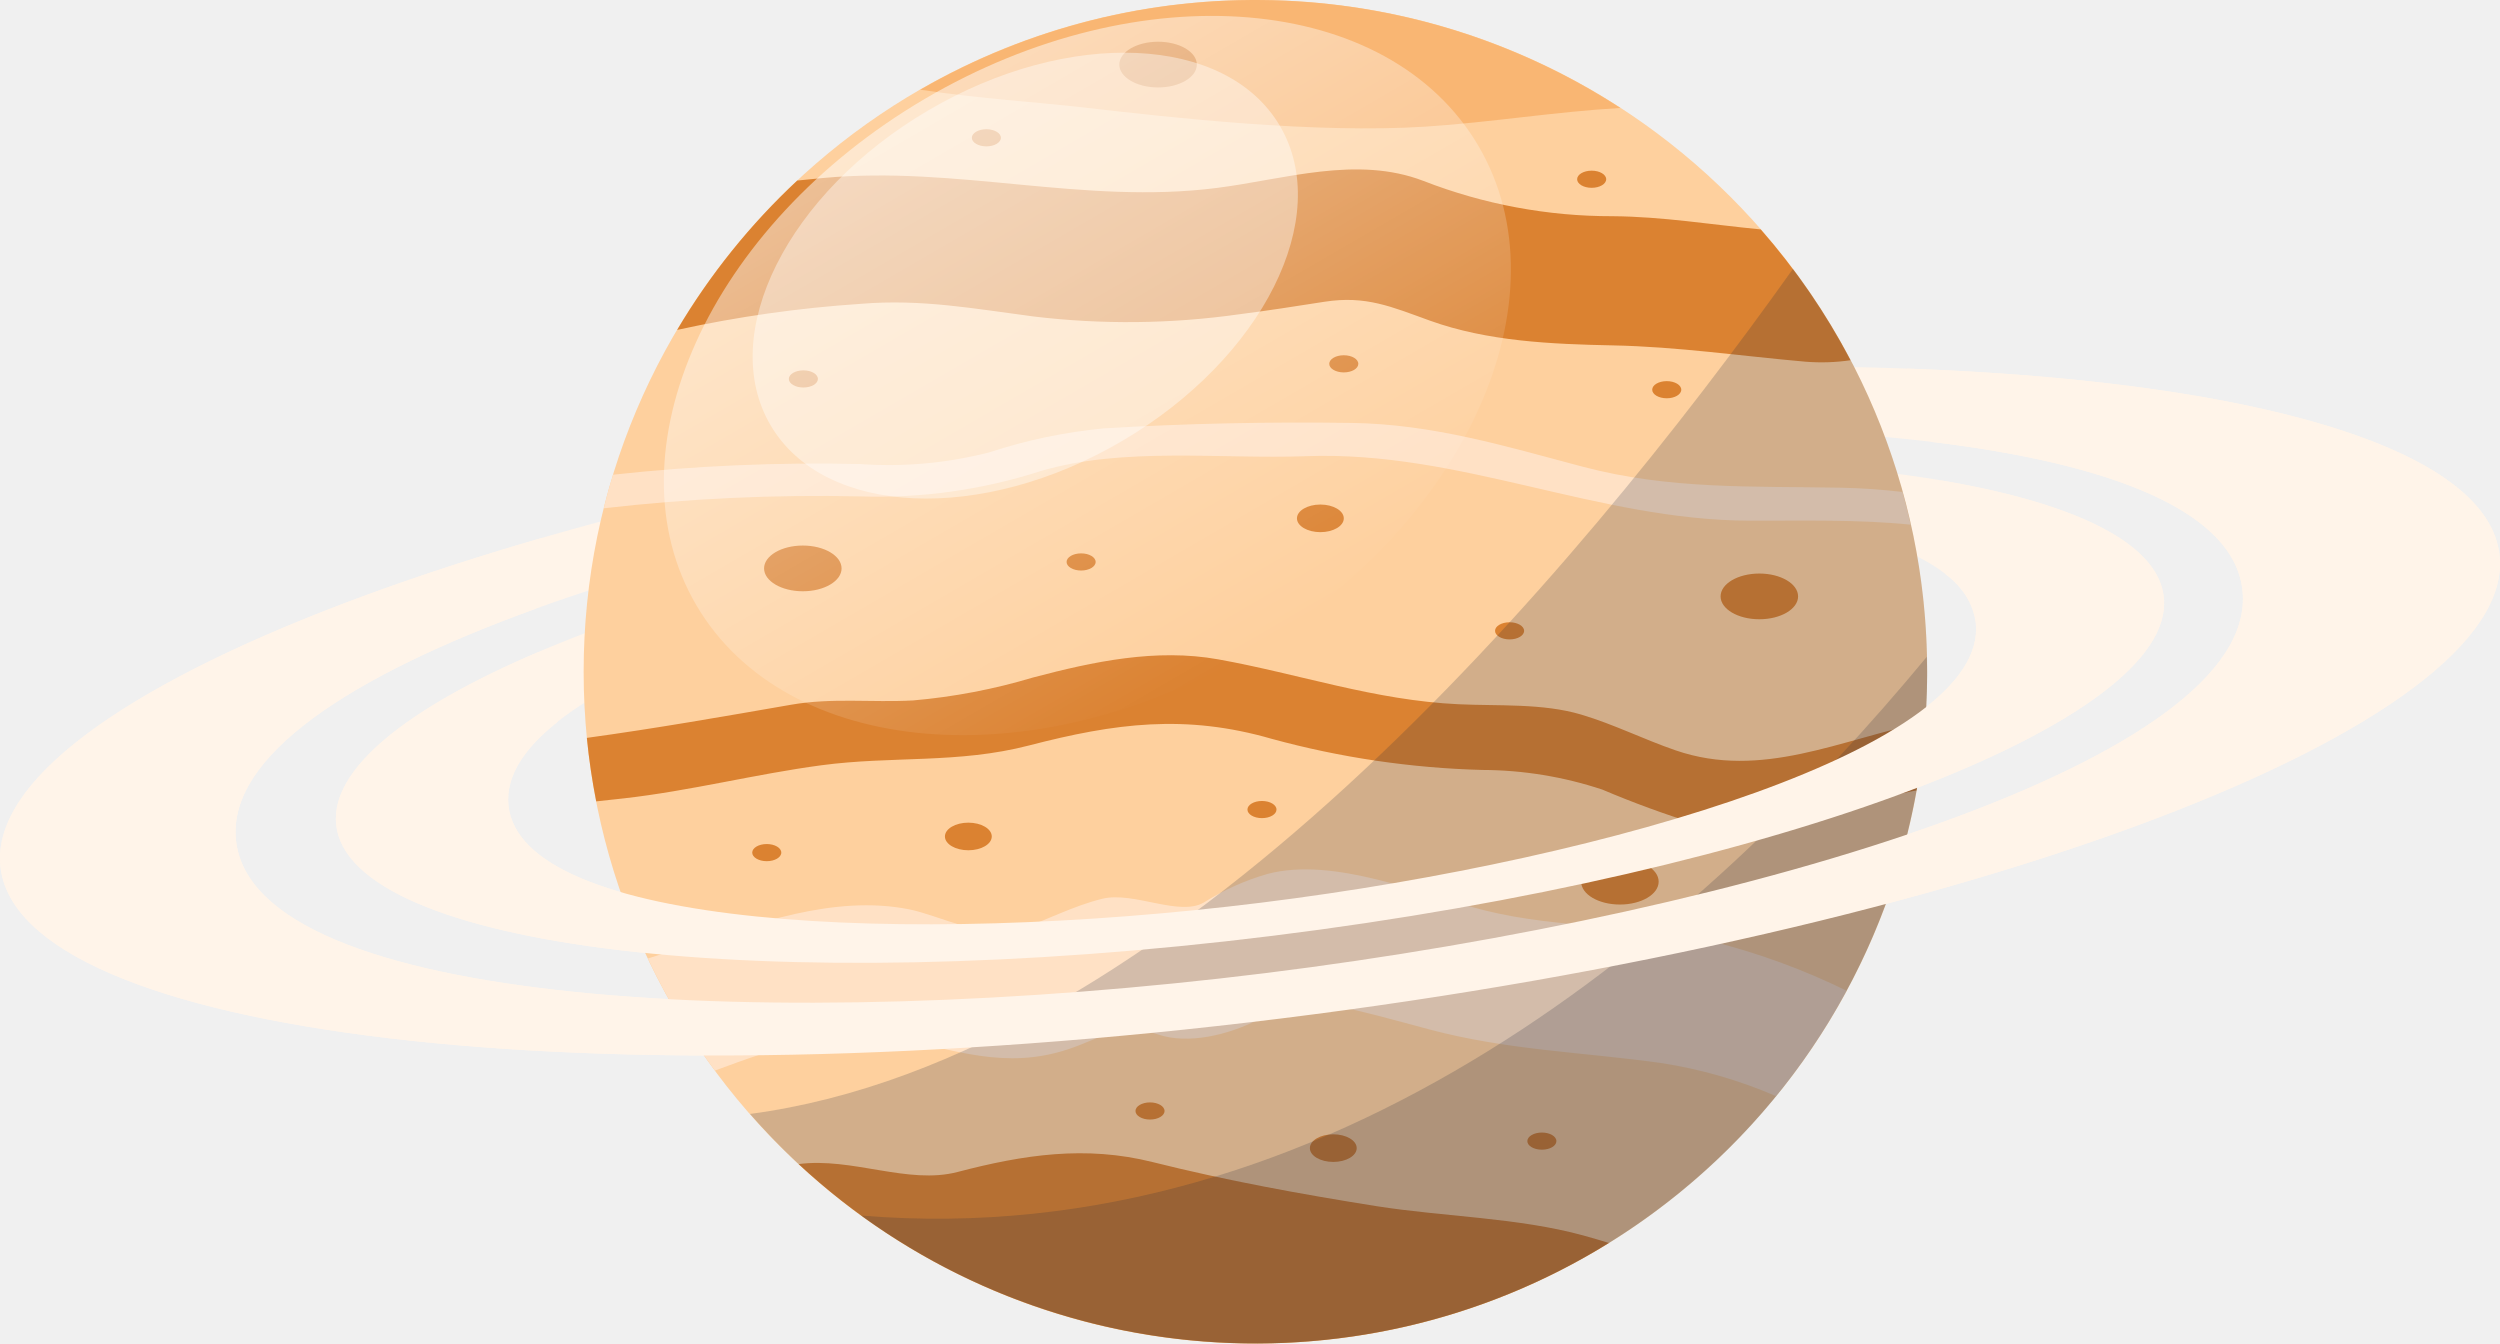
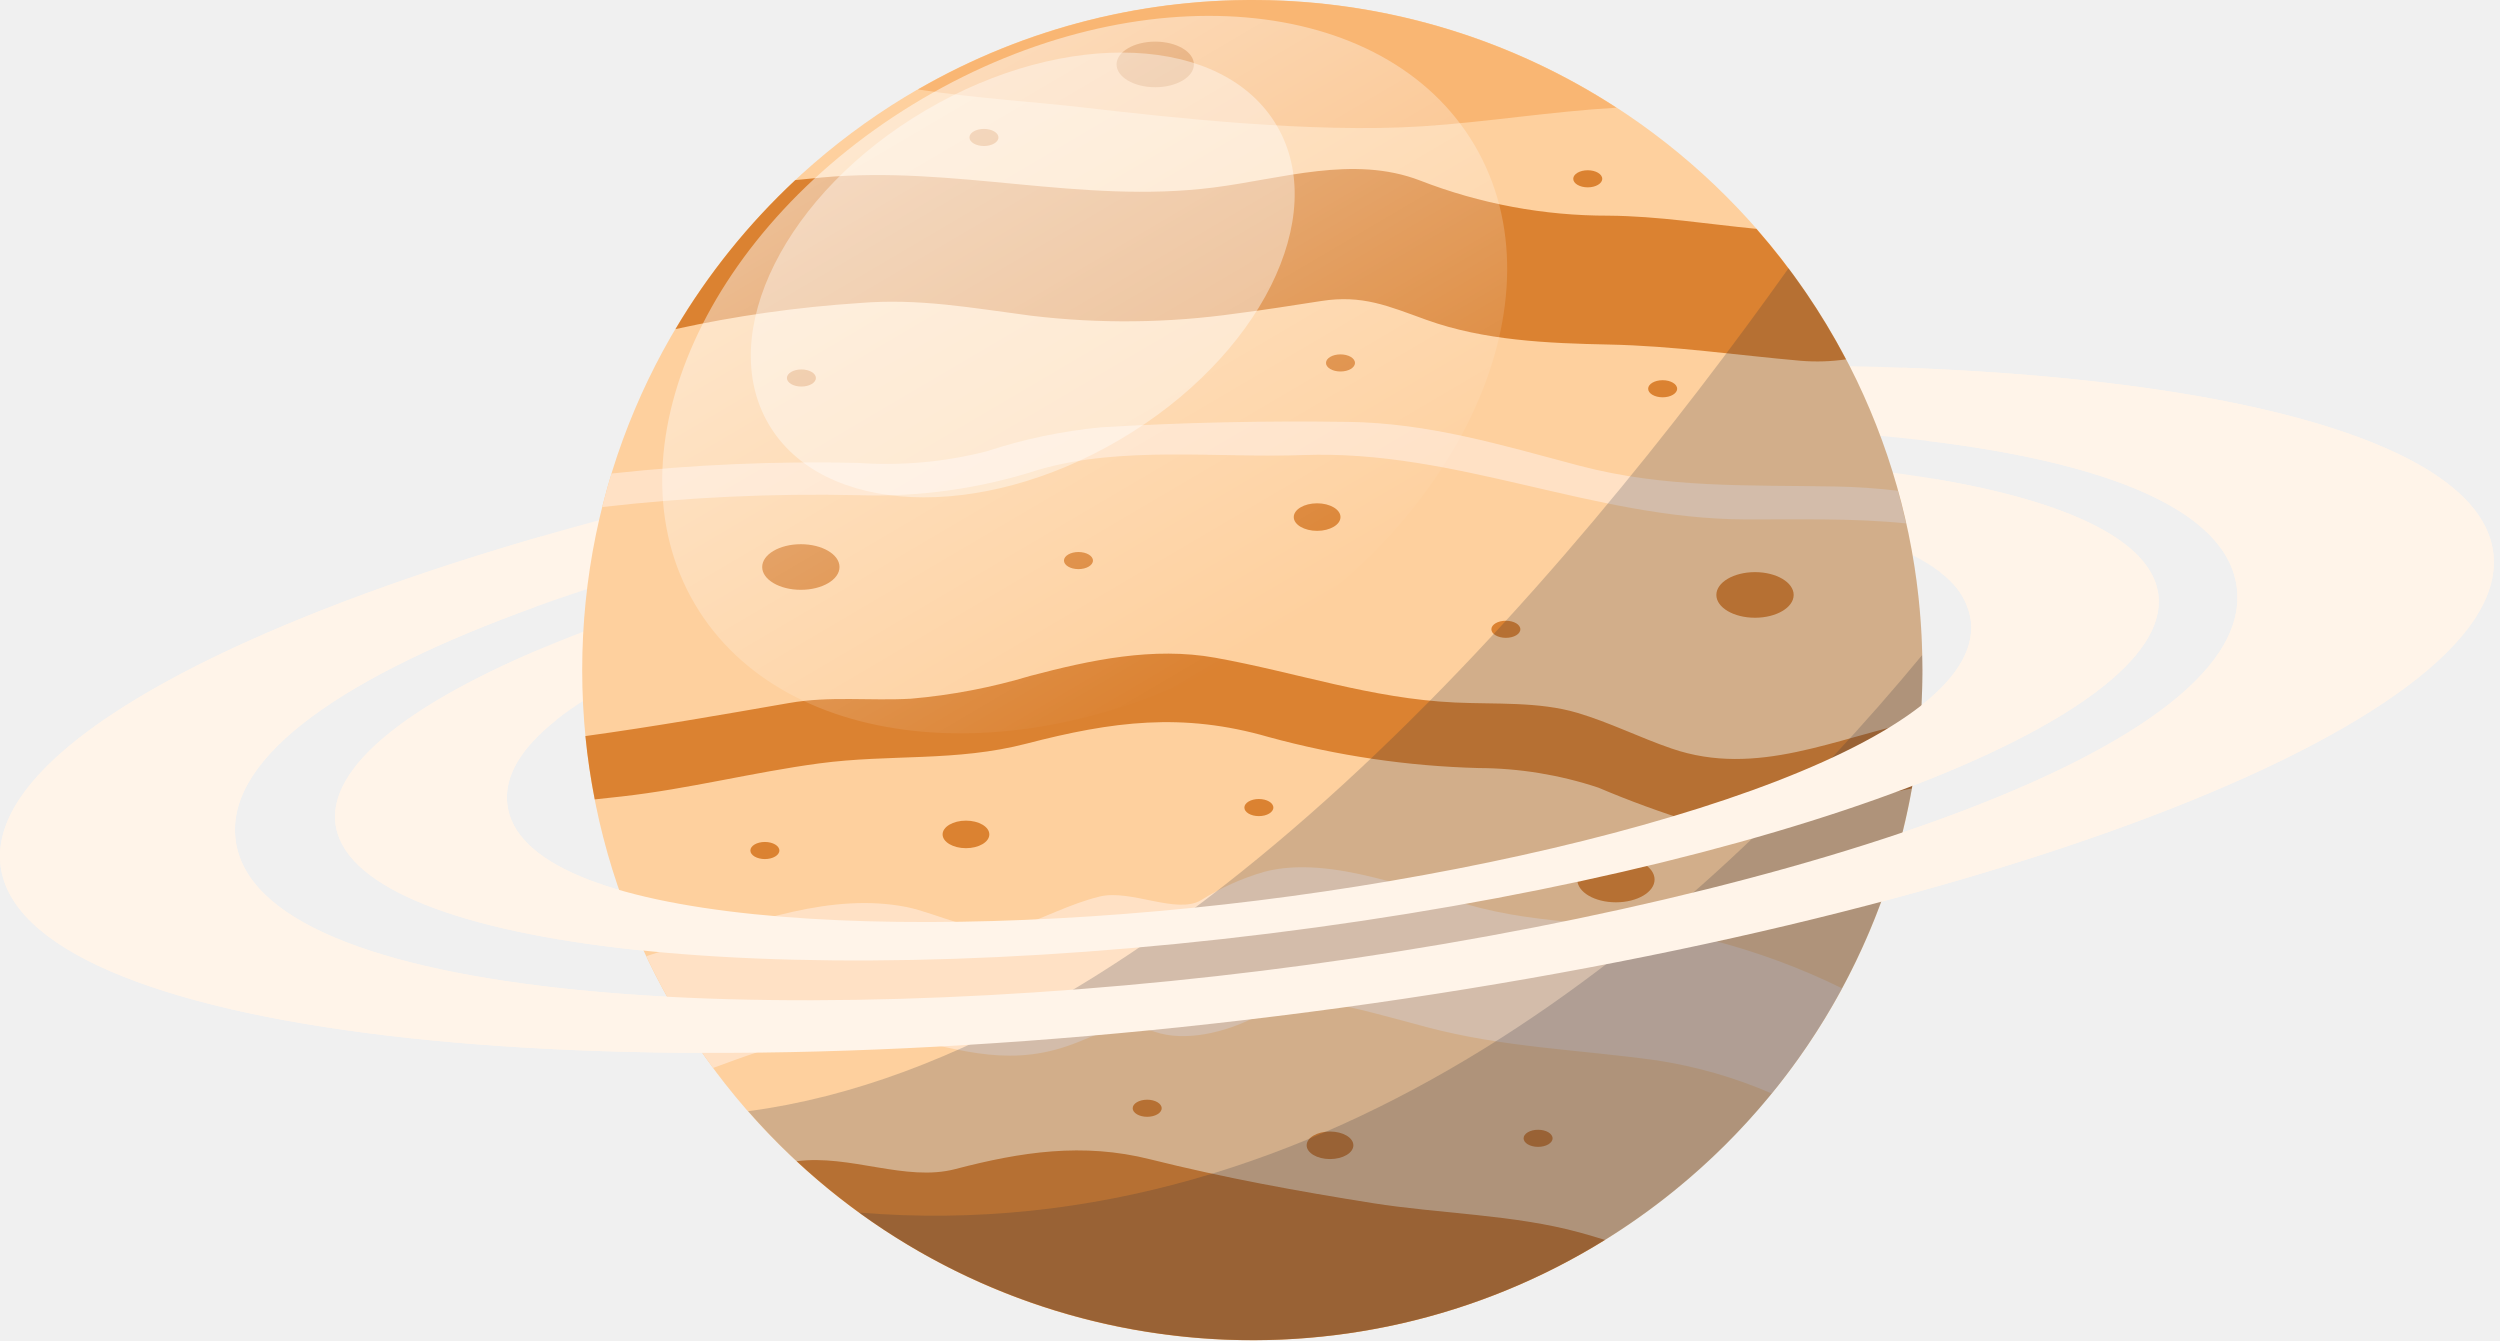
- <svg xmlns="http://www.w3.org/2000/svg" width="193.523" height="104" viewBox="0 0 193.523 104">
+ <svg xmlns="http://www.w3.org/2000/svg" width="194" height="104" viewBox="0 0 194 104">
  <defs>
    <linearGradient id="linear-gradient" x1="0.259" y1="0.149" x2="0.741" y2="0.851" gradientUnits="objectBoundingBox">
      <stop offset="0" stop-color="#fff" />
      <stop offset="1" stop-color="#fff" stop-opacity="0" />
    </linearGradient>
  </defs>
  <g id="Group_33" data-name="Group 33" transform="translate(-145.807 -315.162)">
    <path id="Path_95" data-name="Path 95" d="M240.168,346.389c-53.421,6.632-95.656,22.669-94.331,35.82S191.545,400.637,244.965,394s95.658-22.669,94.334-35.817S293.592,339.759,240.168,346.389Zm3.58,44.1c-37.651,4.674-78.372,2.648-79.676-10.311s38-24.916,75.653-29.594S318.092,347.94,319.4,360.9,281.4,385.819,243.748,390.492Zm-2.935-37.706c-39.067,4.85-69.953,16.577-68.984,26.195s33.426,13.476,72.491,8.625,69.955-16.578,68.987-26.192S279.881,347.938,240.813,352.786Zm2.618,32.253c-27.534,3.418-57.314,1.936-58.267-7.541s27.793-18.221,55.325-21.642,57.31-1.936,58.265,7.542S270.963,381.621,243.431,385.039Z" fill="#fff4e9" />
    <g id="Group_31" data-name="Group 31">
      <ellipse id="Ellipse_3" data-name="Ellipse 3" cx="1.125" cy="0.664" rx="1.125" ry="0.664" transform="translate(284.371 382.998)" fill="#db8231" />
      <g id="Group_29" data-name="Group 29">
        <path id="Path_96" data-name="Path 96" d="M294.986,367.162a52,52,0,1,1-52-52A52,52,0,0,1,294.986,367.162Z" fill="#fed09e" />
        <g id="Group_28" data-name="Group 28">
          <path id="Path_97" data-name="Path 97" d="M235.052,405.122c-5.217-1.311-10.013-.576-15.126.763-3.83,1-8.155-1.157-12.3-.612a51.974,51.974,0,0,0,62.725,6.106c-.627-.193-1.266-.384-1.932-.568-5.1-1.406-10.863-1.457-16.094-2.287C246.525,407.6,240.746,406.551,235.052,405.122Z" fill="#db8231" />
          <path id="Path_98" data-name="Path 98" d="M275.516,373.246c-2.473-.85-4.791-2.021-7.309-2.769-2.984-.887-6.408-.655-9.484-.8-6.518-.3-12.288-2.336-18.614-3.475-4.814-.866-9.671.176-14.319,1.4a46.2,46.2,0,0,1-9.3,1.78c-3.2.176-6.25-.225-9.455.335-5.284.921-10.5,1.835-15.8,2.564.163,1.663.408,3.3.724,4.915.714-.078,1.423-.153,2.119-.231,5.16-.58,10.166-1.875,15.3-2.563,5.511-.738,10.6-.108,16.094-1.536,6.659-1.729,12.1-2.443,18.783-.51a68.679,68.679,0,0,0,16.289,2.407,29.822,29.822,0,0,1,9.3,1.522,77.823,77.823,0,0,0,7.314,2.68c4.764,1.24,9.957-.723,14.483-2.026.851-.245,1.689-.439,2.515-.59a52.2,52.2,0,0,0,.664-5.286C288.3,372.391,282.176,375.538,275.516,373.246Z" fill="#db8231" />
          <path id="Path_99" data-name="Path 99" d="M278.537,388.092c-5.844-1.41-11.873-.985-17.766-2.449-4.986-1.241-11.654-4.19-16.845-2.833A19.2,19.2,0,0,0,239,385.021c-1.9,1.118-5.441-.878-7.861-.287-2.313.566-4.363,1.694-6.611,2.446-2.306.771-6.073-1.18-8.367-1.632-5.841-1.151-11.919,1.162-17.411,2.913-.931.3-1.861.6-2.791.9a51.912,51.912,0,0,0,5.187,8.673c4.515-1.675,9.466-3.412,13.748-2.568,4.825.95,8.72,2.553,13.65.9,2.643-.884,3.995-2.142,6.854-1.144,2.378.83,5.531.027,7.686-1.076,2.131-1.09,2.727-1.716,5.2-1.285,2.772.484,5.5,1.278,8.213,2,6.027,1.6,11.811,1.737,17.908,2.589a36.192,36.192,0,0,1,8.885,2.564,52.029,52.029,0,0,0,5.467-8.154A52.922,52.922,0,0,0,278.537,388.092Z" fill="#ffe1c5" />
          <path id="Path_100" data-name="Path 100" d="M256.152,324.965c4.987-.321,10.051-1.155,15.088-1.446a51.948,51.948,0,0,0-54.2-1.413c4.517.688,9.054.96,12.779,1.391C236.594,324.279,247.634,325.513,256.152,324.965Z" fill="#f9b673" />
          <path id="Path_101" data-name="Path 101" d="M198.224,340.7a96.259,96.259,0,0,1,14.255-2.021c4.651-.387,8.766.385,13.349.983a61.342,61.342,0,0,0,15.89-.169c2.211-.281,4.413-.627,6.614-.972,3.21-.5,5.188.389,8.166,1.462,4.461,1.608,9.44,1.819,14.131,1.915,5.059.1,9.922.824,14.949,1.264a15.484,15.484,0,0,0,3.477-.114,52.18,52.18,0,0,0-6.951-10.127c-3.815-.368-7.594-.993-11.475-1.023a40.155,40.155,0,0,1-14.639-2.733c-5.16-1.982-10.742-.121-16,.547-10.289,1.309-20.139-1.739-30.439-.774q-1.013.095-2.029.2A52.224,52.224,0,0,0,198.224,340.7Z" fill="#db8231" />
          <path id="Path_102" data-name="Path 102" d="M268.363,351.3c-6.033-1.6-11.66-3.313-17.953-3.4-6.33-.093-12.849.041-19.165.423a40.77,40.77,0,0,0-8.866,1.859,31.333,31.333,0,0,1-10.019.9,145.527,145.527,0,0,0-19.1.827q-.393,1.284-.719,2.6a144.73,144.73,0,0,1,19.814-.922,41.13,41.13,0,0,0,14.042-1.969c6.4-1.883,13.908-.9,20.524-1.143,11.883-.443,22.5,4.956,34.312,4.993,4.227.014,8.375-.109,12.479.309q-.285-1.279-.633-2.533c-1.586-.185-3.184-.3-4.8-.329C281.445,352.789,275.06,353.067,268.363,351.3Z" fill="#ffe1c5" />
        </g>
        <ellipse id="Ellipse_4" data-name="Ellipse 4" cx="3" cy="1.77" rx="3" ry="1.77" transform="translate(278.996 359.559)" fill="#db8231" />
        <ellipse id="Ellipse_5" data-name="Ellipse 5" cx="3" cy="1.77" rx="3" ry="1.77" transform="translate(204.953 357.392)" fill="#db8231" />
        <ellipse id="Ellipse_6" data-name="Ellipse 6" cx="3" cy="1.77" rx="3" ry="1.77" transform="translate(268.203 381.642)" fill="#db8231" />
        <ellipse id="Ellipse_7" data-name="Ellipse 7" cx="3" cy="1.77" rx="3" ry="1.77" transform="translate(232.453 318.392)" fill="#db8231" />
        <ellipse id="Ellipse_8" data-name="Ellipse 8" cx="1.813" cy="1.069" rx="1.813" ry="1.069" transform="translate(247.203 402.968)" fill="#db8231" />
        <ellipse id="Ellipse_9" data-name="Ellipse 9" cx="1.813" cy="1.069" rx="1.813" ry="1.069" transform="translate(246.203 354.218)" fill="#db8231" />
        <ellipse id="Ellipse_10" data-name="Ellipse 10" cx="1.813" cy="1.069" rx="1.813" ry="1.069" transform="translate(218.953 378.843)" fill="#db8231" />
        <ellipse id="Ellipse_11" data-name="Ellipse 11" cx="1.125" cy="0.664" rx="1.125" ry="0.664" transform="translate(267.891 328.373)" fill="#db8231" />
        <ellipse id="Ellipse_12" data-name="Ellipse 12" cx="1.125" cy="0.664" rx="1.125" ry="0.664" transform="translate(221.036 325.165)" fill="#db8231" />
        <ellipse id="Ellipse_13" data-name="Ellipse 13" cx="1.125" cy="0.664" rx="1.125" ry="0.664" transform="translate(228.37 357.998)" fill="#db8231" />
        <path id="Path_103" data-name="Path 103" d="M263.787,363.995c0,.367-.5.664-1.125.664s-1.125-.3-1.125-.664.5-.664,1.125-.664S263.787,363.628,263.787,363.995Z" fill="#db8231" />
        <ellipse id="Ellipse_14" data-name="Ellipse 14" cx="1.125" cy="0.664" rx="1.125" ry="0.664" transform="translate(273.703 344.665)" fill="#db8231" />
        <path id="Path_104" data-name="Path 104" d="M244.619,377.829c0,.367-.5.664-1.125.664s-1.124-.3-1.124-.664.5-.664,1.124-.664S244.619,377.462,244.619,377.829Z" fill="#db8231" />
        <ellipse id="Ellipse_15" data-name="Ellipse 15" cx="1.125" cy="0.664" rx="1.125" ry="0.664" transform="translate(233.703 400.498)" fill="#db8231" />
        <path id="Path_105" data-name="Path 105" d="M266.287,403.495c0,.367-.5.664-1.125.664s-1.125-.3-1.125-.664.5-.664,1.125-.664S266.287,403.128,266.287,403.495Z" fill="#db8231" />
        <ellipse id="Ellipse_16" data-name="Ellipse 16" cx="1.125" cy="0.664" rx="1.125" ry="0.664" transform="translate(204.036 380.498)" fill="#db8231" />
        <path id="Path_106" data-name="Path 106" d="M209.12,344.495c0,.367-.5.664-1.125.664s-1.125-.3-1.125-.664.5-.664,1.125-.664S209.12,344.128,209.12,344.495Z" fill="#db8231" />
        <path id="Path_107" data-name="Path 107" d="M250.953,343.326c0,.367-.5.664-1.125.664s-1.125-.3-1.125-.664.5-.664,1.125-.664S250.953,342.959,250.953,343.326Z" fill="#db8231" />
      </g>
      <g id="Group_30" data-name="Group 30">
        <path id="Path_108" data-name="Path 108" d="M284.6,335.973c-16.9,23.768-48.233,61.133-80.74,65.418a51.995,51.995,0,0,0,80.74-65.418Z" fill="#212a3c" opacity="0.2" />
        <path id="Path_109" data-name="Path 109" d="M294.957,366.006c-17.127,20.719-45.988,46.269-82.483,43.253a51.989,51.989,0,0,0,82.512-42.1C294.986,366.774,294.965,366.392,294.957,366.006Z" fill="#212a3c" opacity="0.2" />
      </g>
    </g>
    <path id="Path_110" data-name="Path 110" d="M339.3,358.186c-.842-8.345-19.033-13.519-45.869-14.491.568,1.893,1.306,3.783,1.9,5.677,13.895,1.671,23.445,5.36,24.068,11.528,1.307,12.959-38,24.919-75.652,29.592s-78.372,2.648-79.676-10.311c-.653-6.48,8.854-12.71,23.231-17.906a48.6,48.6,0,0,1,.5-5.486c-26.044,7.535-42.806,17.061-41.964,25.42,1.326,13.144,45.708,18.428,99.128,11.794S340.623,371.334,339.3,358.186Z" fill="#fff4e9" />
    <path id="Path_111" data-name="Path 111" d="M296.082,352.353c.022.12.055.24.074.359a25.572,25.572,0,0,1,.254,6.9,5.562,5.562,0,0,1,2.344,3.785c.957,9.477-27.791,18.223-55.323,21.641s-57.314,1.936-58.267-7.541c-.223-2.216,1.195-4.391,3.826-6.469a23.7,23.7,0,0,1-1.488-5.4c-10.169,4.337-16.106,9.053-15.673,13.349.969,9.613,33.426,13.476,72.491,8.625s69.955-16.578,68.987-26.192C312.883,357.214,306.449,354.111,296.082,352.353Z" fill="#fff4e9" />
    <g id="Group_32" data-name="Group 32">
      <path id="Path_112" data-name="Path 112" d="M260.244,326.447c6.949,11.828-.965,29.376-17.684,39.2s-35.9,8.194-42.846-3.631.968-29.377,17.682-39.2S253.293,314.62,260.244,326.447Z" opacity="0.5" fill="url(#linear-gradient)" />
      <path id="Path_113" data-name="Path 113" d="M244.887,324.913c4.148,7.065-1.315,17.978-12.2,24.376s-23.08,5.858-27.229-1.206,1.309-17.977,12.2-24.375S240.735,317.849,244.887,324.913Z" fill="#fff" opacity="0.4" />
    </g>
  </g>
</svg>
